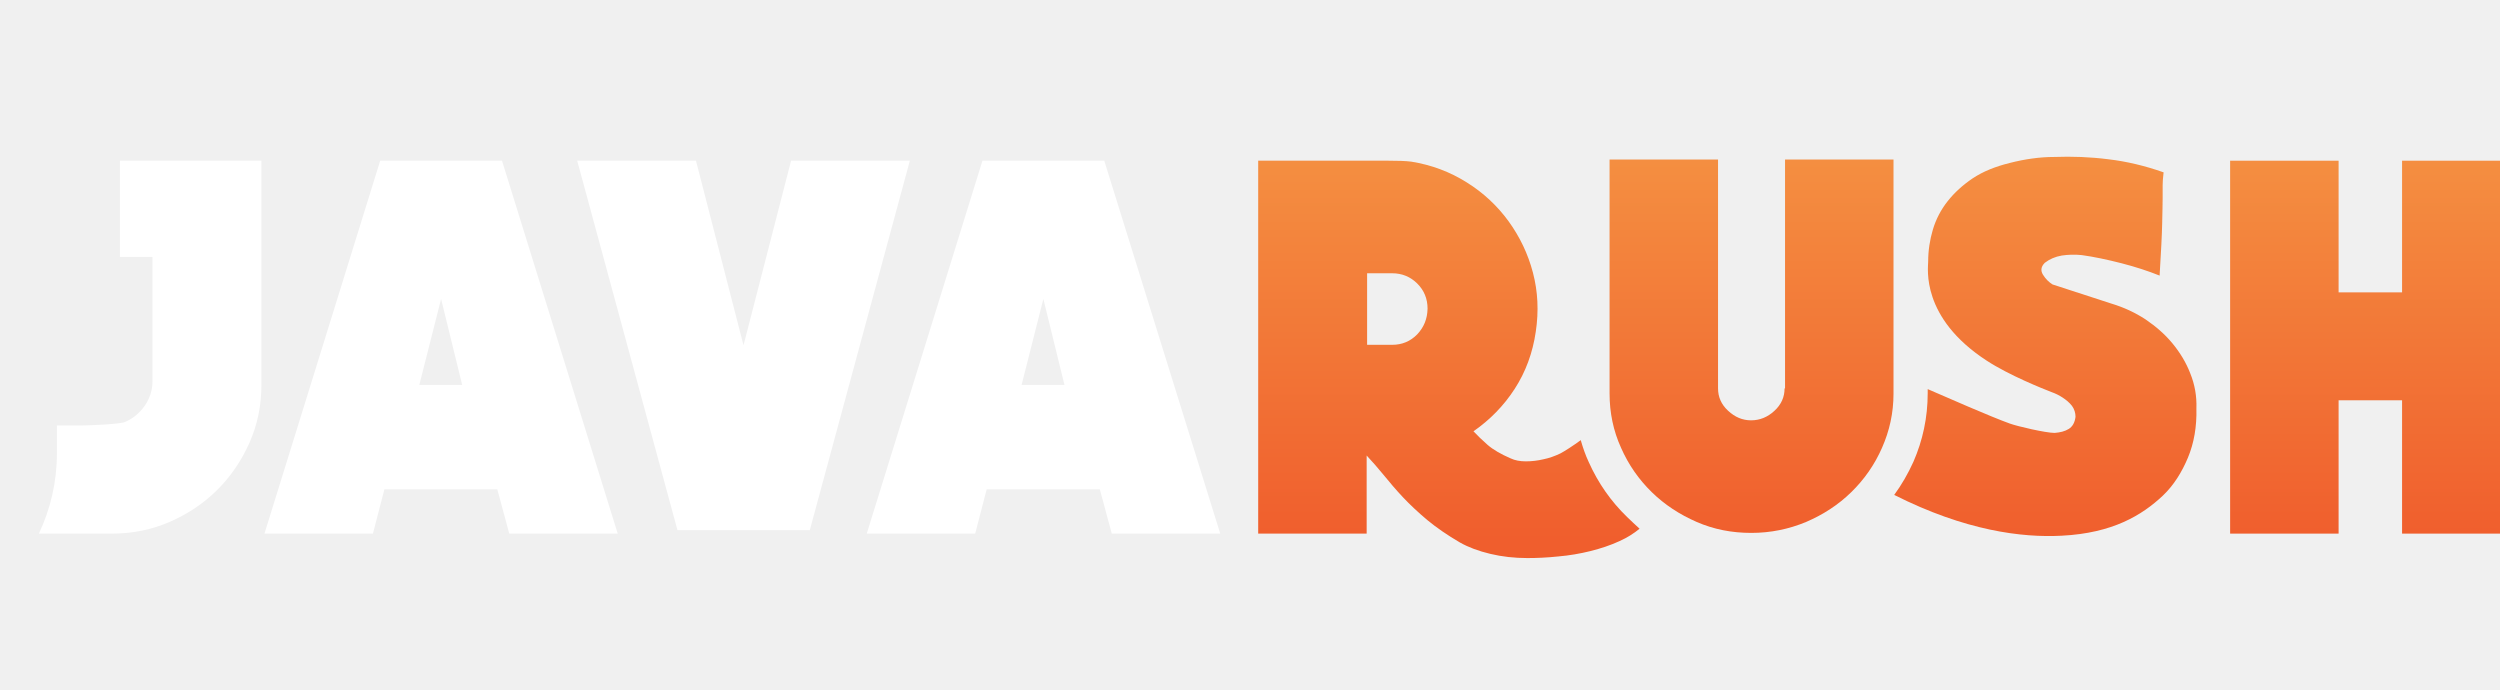
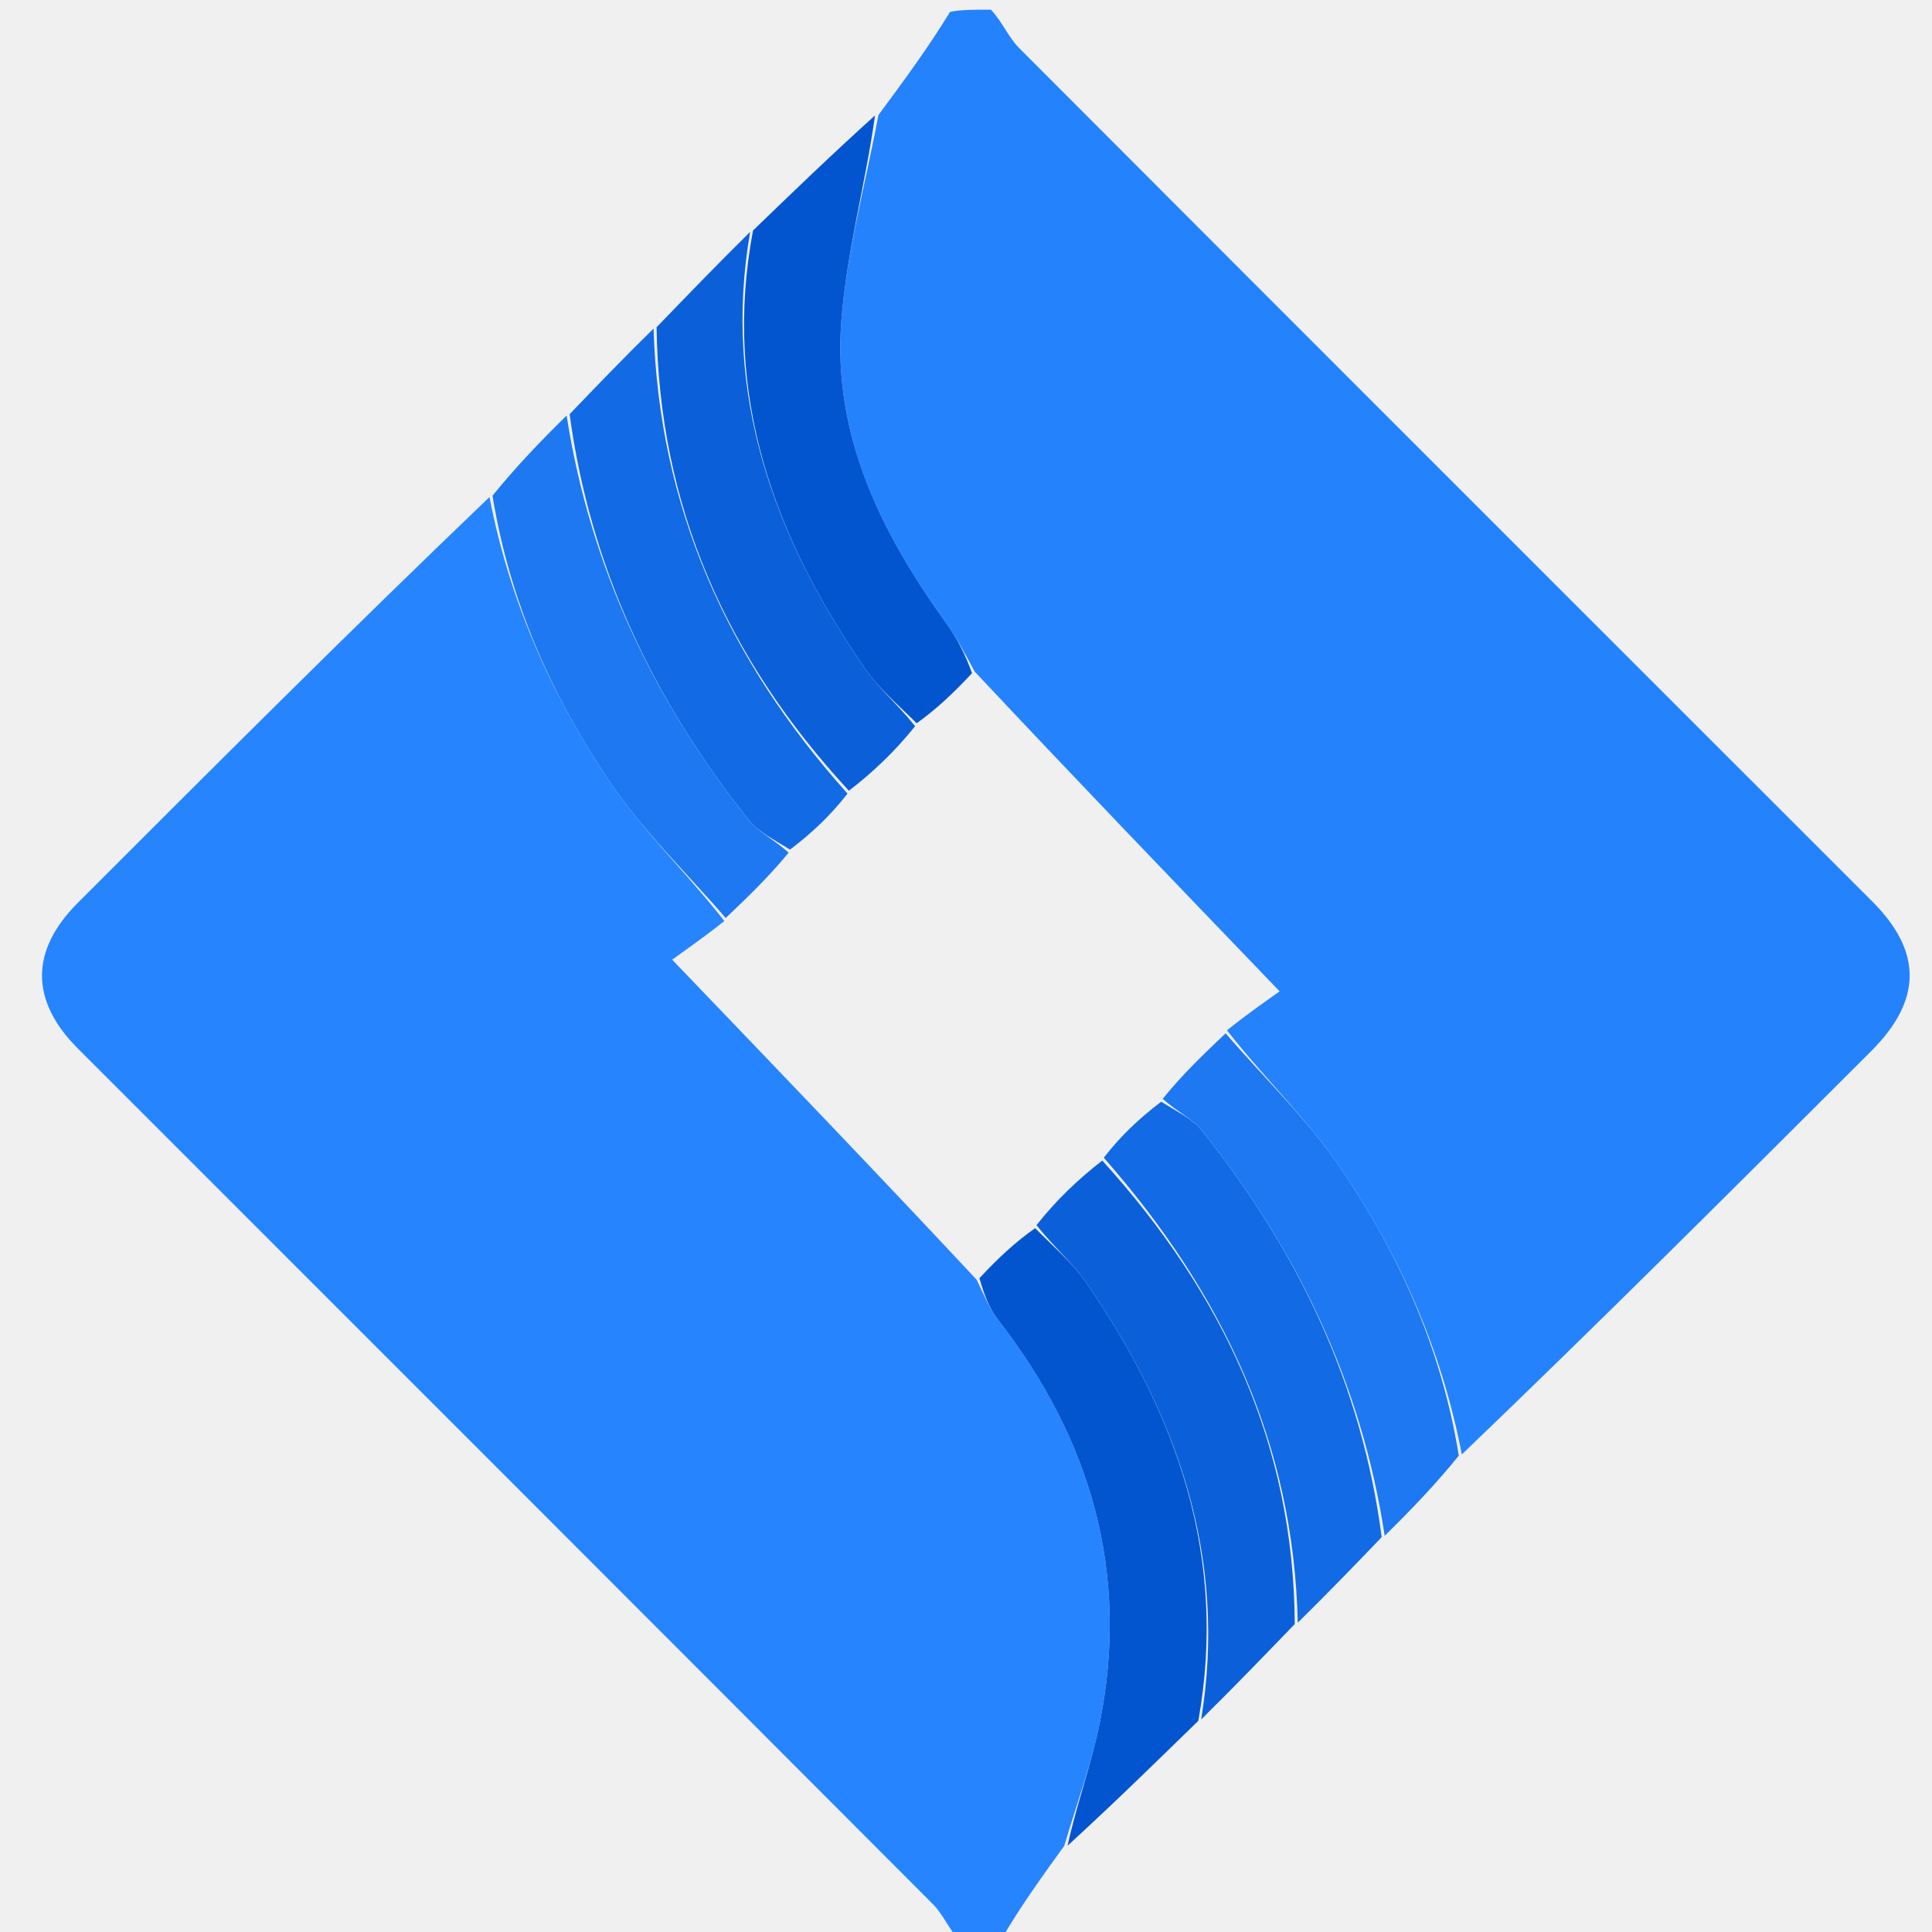
- <svg xmlns="http://www.w3.org/2000/svg" width="116" height="32" overflow="hidden">
-   <defs>
-     <clipPath id="clip0">
-       <rect x="387" y="207" width="116" height="32" />
-     </clipPath>
-     <linearGradient x1="96.879" y1="7.181" x2="96.879" y2="25.002" gradientUnits="userSpaceOnUse" spreadMethod="pad" id="fill1">
-       <stop offset="0" stop-color="#F48F41" />
-       <stop offset="1" stop-color="#F05E2D" />
-     </linearGradient>
-     <linearGradient x1="139.625" y1="7.181" x2="139.625" y2="25.002" gradientUnits="userSpaceOnUse" spreadMethod="pad" id="fill2">
-       <stop offset="0" stop-color="#F48F41" />
-       <stop offset="1" stop-color="#F05E2D" />
-     </linearGradient>
-     <linearGradient x1="124.568" y1="7.181" x2="124.568" y2="25.002" gradientUnits="userSpaceOnUse" spreadMethod="pad" id="fill3">
-       <stop offset="0" stop-color="#F48F41" />
-       <stop offset="1" stop-color="#F05E2D" />
-     </linearGradient>
-     <linearGradient x1="110.903" y1="7.181" x2="110.903" y2="25.002" gradientUnits="userSpaceOnUse" spreadMethod="pad" id="fill4">
-       <stop offset="0" stop-color="#F48F41" />
-       <stop offset="1" stop-color="#F05E2D" />
-     </linearGradient>
-     <linearGradient x1="14.728" y1="0.384" x2="14.728" y2="32.096" gradientUnits="userSpaceOnUse" spreadMethod="pad" id="fill5">
-       <stop offset="0" stop-color="#F48F41" />
-       <stop offset="1" stop-color="#F05E2D" />
-     </linearGradient>
-   </defs>
-   <g clip-path="url(#clip0)" transform="translate(-387 -207)">
-     <path d="M47.283 7.446 41.913 24.725 46.946 24.725 47.478 22.673 52.717 22.673 53.272 24.725 58.304 24.725 52.935 7.446 47.283 7.446ZM49.098 17.835 50.109 13.85 51.087 17.835 49.098 17.835Z" fill="#FFFFFF" transform="matrix(1 0 0 1.0014 357.358 207)" />
-     <path d="M64.141 15.999 61.935 7.446 56.424 7.446 61.076 24.563 67.217 24.563 71.859 7.446 66.348 7.446 64.141 15.999Z" fill="#FFFFFF" transform="matrix(1 0 0 1.0014 357.358 207)" />
-     <path d="M75.228 7.446 69.859 24.725 74.891 24.725 75.424 22.673 80.674 22.673 81.228 24.725 86.261 24.725 80.88 7.446 75.228 7.446ZM77.044 17.835 78.054 13.85 79.033 17.835 77.044 17.835Z" fill="#FFFFFF" transform="matrix(1 0 0 1.0014 357.358 207)" />
-     <path d="M35.207 7.446 35.207 11.906 36.718 11.906 36.718 17.662C36.718 17.943 36.663 18.213 36.554 18.45 36.446 18.699 36.294 18.915 36.109 19.098 35.924 19.293 35.707 19.433 35.446 19.552 35.185 19.66 33.718 19.714 33.435 19.714L32.283 19.714 32.283 21.01C32.283 22.316 31.989 23.58 31.446 24.725L34.837 24.725C35.794 24.725 36.696 24.541 37.533 24.174 38.37 23.807 39.098 23.321 39.728 22.694 40.348 22.079 40.848 21.344 41.218 20.513 41.587 19.681 41.772 18.785 41.772 17.835L41.772 7.446 35.207 7.446Z" fill="#FFFFFF" transform="matrix(1 0 0 1.0014 357.358 207)" />
-     <path d="M105.142 23.958C104.392 23.234 103.794 22.381 103.359 21.409 103.207 21.085 103.087 20.74 102.989 20.394 102.685 20.621 102.218 20.923 102.043 21.01 101.794 21.128 101.533 21.226 101.261 21.28 100.99 21.344 100.718 21.377 100.445 21.377 100.174 21.377 99.935 21.334 99.728 21.236 99.283 21.042 98.924 20.837 98.663 20.61 98.402 20.383 98.185 20.167 98.011 19.984 98.772 19.455 99.413 18.807 99.924 18.018 100.435 17.23 100.761 16.344 100.903 15.362 101.044 14.422 101.001 13.515 100.772 12.64 100.543 11.765 100.163 10.977 99.641 10.254 99.12 9.541 98.478 8.936 97.696 8.45 96.924 7.964 96.065 7.64 95.12 7.489 94.848 7.456 94.5 7.446 94.076 7.446 93.652 7.446 93.305 7.446 93.033 7.446L88.022 7.446 88.022 24.725 93.055 24.725 93.055 21.107C93.305 21.377 93.576 21.679 93.848 22.014 94.12 22.349 94.413 22.694 94.739 23.04 95.065 23.386 95.446 23.742 95.87 24.098 96.305 24.455 96.805 24.8 97.381 25.135 97.783 25.362 98.25 25.535 98.794 25.664 99.337 25.794 99.913 25.858 100.511 25.858 100.957 25.858 101.435 25.837 101.946 25.783 102.457 25.74 102.957 25.653 103.435 25.535 103.914 25.416 104.37 25.265 104.793 25.07 105.153 24.908 105.456 24.714 105.718 24.498 105.522 24.314 105.327 24.141 105.142 23.958ZM95.402 15.491C95.087 15.815 94.696 15.977 94.239 15.977L93.076 15.977 93.076 12.662 94.239 12.662C94.696 12.662 95.087 12.824 95.402 13.137 95.718 13.45 95.881 13.839 95.881 14.303 95.87 14.768 95.718 15.156 95.402 15.491Z" fill="url(#fill1)" transform="matrix(1 0 0 1.0014 357.358 207)" />
-     <path d="M141.098 7.446 141.098 13.547 138.153 13.547 138.153 7.446 133.12 7.446 133.12 24.725 138.153 24.725 138.153 18.547 141.098 18.547 141.098 24.725 146.13 24.725 146.13 7.446 141.098 7.446Z" fill="url(#fill2)" transform="matrix(1 0 0 1.0014 357.358 207)" />
-     <path d="M131.272 17.305C131.077 16.798 130.794 16.334 130.445 15.912 130.098 15.491 129.675 15.124 129.196 14.8 128.718 14.487 128.185 14.239 127.608 14.066L124.88 13.18C124.706 13.072 124.555 12.921 124.435 12.727 124.315 12.532 124.348 12.349 124.522 12.176 124.75 12.003 125 11.895 125.305 11.841 125.598 11.798 125.903 11.787 126.228 11.819 126.783 11.895 127.403 12.025 128.077 12.197 128.75 12.37 129.337 12.565 129.848 12.77 129.913 11.69 129.957 10.88 129.967 10.351 129.978 9.822 129.989 9.422 129.989 9.163 129.989 8.904 129.989 8.709 129.989 8.58 129.989 8.45 130 8.256 130.033 7.986 129.174 7.683 128.315 7.478 127.479 7.381 126.642 7.273 125.794 7.241 124.946 7.273 124.294 7.273 123.598 7.37 122.881 7.554 122.228 7.716 121.663 7.942 121.185 8.256 120.718 8.569 120.327 8.925 120.011 9.325 119.695 9.724 119.468 10.167 119.326 10.642 119.185 11.117 119.109 11.614 119.109 12.122 119.109 12.413 118.75 14.714 121.827 16.712 122.87 17.392 124.446 18.018 124.837 18.169 125.022 18.234 125.196 18.321 125.359 18.429 125.522 18.537 125.663 18.655 125.783 18.807 125.892 18.958 125.946 19.131 125.946 19.314 125.913 19.584 125.805 19.768 125.63 19.876 125.456 19.984 125.24 20.038 124.978 20.059 124.566 20.059 123.261 19.757 122.902 19.627 122.022 19.314 119.913 18.386 119.087 18.029L119.087 18.224C119.087 19.336 118.859 20.405 118.424 21.398 118.174 21.949 117.881 22.457 117.533 22.932 120.837 24.595 123.467 24.919 125.305 24.822 127.674 24.703 129.032 23.872 130 22.964 130.511 22.478 130.881 21.874 131.163 21.204 131.446 20.524 131.576 19.768 131.555 18.925 131.576 18.353 131.478 17.813 131.272 17.305Z" fill="url(#fill3)" transform="matrix(1 0 0 1.0014 357.358 207)" />
-     <path d="M112.446 17.997C112.446 18.396 112.294 18.742 111.978 19.033 111.663 19.325 111.304 19.476 110.892 19.476 110.489 19.476 110.142 19.325 109.826 19.033 109.511 18.742 109.359 18.396 109.359 17.997L109.359 7.392 104.326 7.392 104.326 18.234C104.326 19.12 104.5 19.962 104.859 20.75 105.207 21.539 105.685 22.219 106.282 22.802 106.88 23.386 107.576 23.839 108.369 24.185 109.163 24.53 110 24.692 110.903 24.692 111.794 24.692 112.641 24.519 113.446 24.185 114.25 23.839 114.946 23.386 115.543 22.802 116.141 22.219 116.62 21.539 116.967 20.75 117.316 19.962 117.501 19.131 117.501 18.234L117.501 7.392 112.468 7.392 112.468 17.997 112.446 17.997Z" fill="url(#fill4)" transform="matrix(1 0 0 1.0014 357.358 207)" />
-     <path d="M26.478 26.129 17.706 31.162C15.87 32.22 13.598 32.22 11.761 31.162L2.978 26.129C1.13 25.081 0 23.127 0 21.01L0 10.934C0 8.828 1.13 6.874 2.978 5.826L11.75 0.794C13.587-0.265 15.859-0.265 17.696 0.794L26.478 5.826C28.315 6.885 29.457 8.839 29.457 10.945L29.457 21.021C29.457 23.127 28.326 25.081 26.478 26.129Z" fill="url(#fill5)" transform="matrix(1 0 0 1.0014 357.358 207)" />
-     <path d="M10.978 17.37C11.185 17.468 11.359 17.619 11.489 17.802 11.62 17.986 11.728 18.213 11.793 18.472 11.859 18.731 11.891 19.033 11.891 19.357L11.891 21.571C11.891 22.144 11.967 22.694 12.12 23.213 12.272 23.731 12.533 24.217 12.913 24.649 13.283 25.092 13.772 25.48 14.38 25.826 14.989 26.172 15.728 26.442 16.587 26.658L17.359 24.725C17.043 24.617 16.783 24.455 16.576 24.26 16.37 24.055 16.206 23.817 16.087 23.547 15.967 23.277 15.88 22.975 15.826 22.64 15.783 22.306 15.75 21.949 15.75 21.582L15.75 19.368C15.75 18.645 15.554 17.986 15.163 17.403 14.772 16.809 14.152 16.334 13.293 15.988 14.152 15.642 14.772 15.167 15.163 14.584 15.554 13.99 15.75 13.331 15.75 12.608L15.75 10.372C15.75 10.005 15.772 9.649 15.826 9.314 15.87 8.979 15.957 8.677 16.087 8.407 16.206 8.137 16.37 7.899 16.576 7.694 16.783 7.489 17.043 7.338 17.359 7.23L16.587 5.307C15.728 5.523 14.989 5.793 14.38 6.128 13.772 6.463 13.283 6.852 12.913 7.294 12.543 7.737 12.283 8.212 12.12 8.731 11.967 9.249 11.891 9.8 11.891 10.372L11.891 12.586C11.891 13.245 11.761 13.763 11.489 14.152 11.228 14.541 10.804 14.735 10.217 14.735L10.217 17.208C10.511 17.219 10.761 17.262 10.978 17.37Z" fill="#FFFFFF" transform="matrix(1 0 0 1.0014 357.358 207)" />
+ <svg xmlns="http://www.w3.org/2000/svg" width="50px" height="50px" viewBox="0 0 50 50" version="1.1">
+   <g id="surface1">
+     <path style=" stroke:none;fill-rule:nonzero;fill:rgb(14.118%,50.98%,99.216%);fill-opacity:1;" d="M 22.734 2.977 C 23.379 2.105 24.023 1.234 24.586 0.309 C 24.848 0.25 25.195 0.25 25.645 0.25 C 25.949 0.578 26.098 0.961 26.359 1.227 C 33.719 8.602 41.086 15.965 48.453 23.328 C 49.75 24.625 49.746 25.879 48.434 27.195 C 44.926 30.699 41.418 34.203 37.832 37.641 C 37.305 34.906 36.215 32.488 34.727 30.277 C 33.871 29.004 32.73 27.914 31.754 26.664 C 32.297 26.23 32.801 25.879 33.117 25.656 C 30.297 22.723 27.77 20.094 25.227 17.383 C 24.973 16.914 24.762 16.512 24.5 16.145 C 22.812 13.801 21.547 11.273 21.773 8.312 C 21.91 6.52 22.402 4.754 22.734 2.977 Z M 22.734 2.977 " />
+     <path style=" stroke:none;fill-rule:nonzero;fill:rgb(14.902%,51.765%,100%);fill-opacity:1;" d="M 24.855 50.25 C 24.551 49.922 24.406 49.539 24.141 49.277 C 16.773 41.891 9.395 34.516 2.016 27.137 C 0.781 25.902 0.777 24.605 2.008 23.371 C 5.531 19.844 9.059 16.32 12.668 12.863 C 13.195 15.594 14.285 18.012 15.773 20.223 C 16.629 21.496 17.77 22.586 18.746 23.836 C 18.203 24.266 17.695 24.621 17.395 24.836 C 20.211 27.77 22.738 30.402 25.277 33.121 C 25.473 33.527 25.613 33.879 25.836 34.164 C 28.227 37.246 29.234 40.684 28.469 44.551 C 28.254 45.641 27.859 46.699 27.543 47.77 C 26.973 48.559 26.402 49.348 25.914 50.191 C 25.652 50.25 25.305 50.25 24.855 50.25 Z M 24.855 50.25 " />
+     <path style=" stroke:none;fill-rule:nonzero;fill:rgb(0.784%,33.333%,81.176%);fill-opacity:1;" d="M 27.629 47.766 C 27.859 46.699 28.254 45.641 28.469 44.551 C 29.234 40.684 28.227 37.246 25.836 34.164 C 25.613 33.879 25.473 33.527 25.348 33.078 C 25.84 32.551 26.277 32.145 26.789 31.785 C 27.281 32.281 27.762 32.691 28.109 33.191 C 30.465 36.613 31.773 40.312 31.012 44.535 C 29.91 45.609 28.812 46.684 27.629 47.766 Z M 27.629 47.766 " />
+     <path style=" stroke:none;fill-rule:nonzero;fill:rgb(4.314%,37.647%,85.49%);fill-opacity:1;" d="M 31.086 44.5 C 31.773 40.312 30.465 36.613 28.109 33.191 C 27.762 32.691 27.281 32.281 26.824 31.707 C 27.34 31.055 27.898 30.523 28.527 30.035 C 31.656 33.48 33.484 37.387 33.508 42.031 C 32.727 42.84 31.945 43.652 31.086 44.5 Z M 31.086 44.5 " />
+     <path style=" stroke:none;fill-rule:nonzero;fill:rgb(7.059%,41.569%,89.804%);fill-opacity:1;" d="M 33.586 41.996 C 33.484 37.387 31.656 33.48 28.566 29.961 C 29.008 29.391 29.488 28.941 30.051 28.512 C 30.465 28.773 30.863 28.957 31.109 29.266 C 33.578 32.359 35.242 35.82 35.758 39.781 C 35.062 40.508 34.363 41.23 33.586 41.996 Z M 33.586 41.996 " />
+     <path style=" stroke:none;fill-rule:nonzero;fill:rgb(11.373%,47.059%,94.902%);fill-opacity:1;" d="M 35.836 39.746 C 35.242 35.82 33.578 32.359 31.109 29.266 C 30.863 28.957 30.465 28.773 30.09 28.438 C 30.598 27.809 31.16 27.273 31.719 26.742 C 32.73 27.914 33.871 29.004 34.727 30.277 C 36.215 32.488 37.305 34.906 37.754 37.672 C 37.145 38.422 36.527 39.066 35.836 39.746 Z M 35.836 39.746 " />
+     <path style=" stroke:none;fill-rule:nonzero;fill:rgb(0.784%,33.333%,81.176%);fill-opacity:1;" d="M 22.645 2.988 C 22.402 4.754 21.91 6.52 21.773 8.312 C 21.547 11.273 22.812 13.801 24.5 16.145 C 24.762 16.512 24.973 16.914 25.156 17.422 C 24.664 17.949 24.23 18.355 23.723 18.719 C 23.227 18.223 22.742 17.816 22.395 17.312 C 20.023 13.895 18.688 10.203 19.488 5.965 C 20.512 4.977 21.535 3.988 22.645 2.988 Z M 22.645 2.988 " />
+     <path style=" stroke:none;fill-rule:nonzero;fill:rgb(4.314%,37.647%,85.49%);fill-opacity:1;" d="M 19.414 6 C 18.688 10.203 20.023 13.895 22.395 17.312 C 22.742 17.816 23.227 18.223 23.684 18.793 C 23.16 19.445 22.602 19.977 21.969 20.465 C 18.797 17.035 17.055 13.098 16.992 8.469 C 17.773 7.66 18.555 6.848 19.414 6 Z M 19.414 6 " />
+     <path style=" stroke:none;fill-rule:nonzero;fill:rgb(7.059%,41.569%,89.804%);fill-opacity:1;" d="M 16.914 8.504 C 17.055 13.098 18.797 17.035 21.934 20.539 C 21.488 21.109 21.012 21.559 20.445 21.988 C 20.031 21.727 19.637 21.539 19.391 21.234 C 16.914 18.141 15.273 14.672 14.742 10.719 C 15.438 9.992 16.137 9.266 16.914 8.504 Z M 16.914 8.504 " />
+     <path style=" stroke:none;fill-rule:nonzero;fill:rgb(11.373%,47.059%,94.902%);fill-opacity:1;" d="M 14.664 10.754 C 15.273 14.672 16.914 18.141 19.391 21.234 C 19.637 21.539 20.031 21.727 20.41 22.066 C 19.898 22.691 19.34 23.227 18.781 23.758 C 17.77 22.586 16.629 21.496 15.773 20.223 C 14.285 18.012 13.195 15.594 12.746 12.828 C 13.355 12.078 13.973 11.434 14.664 10.754 Z M 14.664 10.754 " />
  </g>
</svg>
